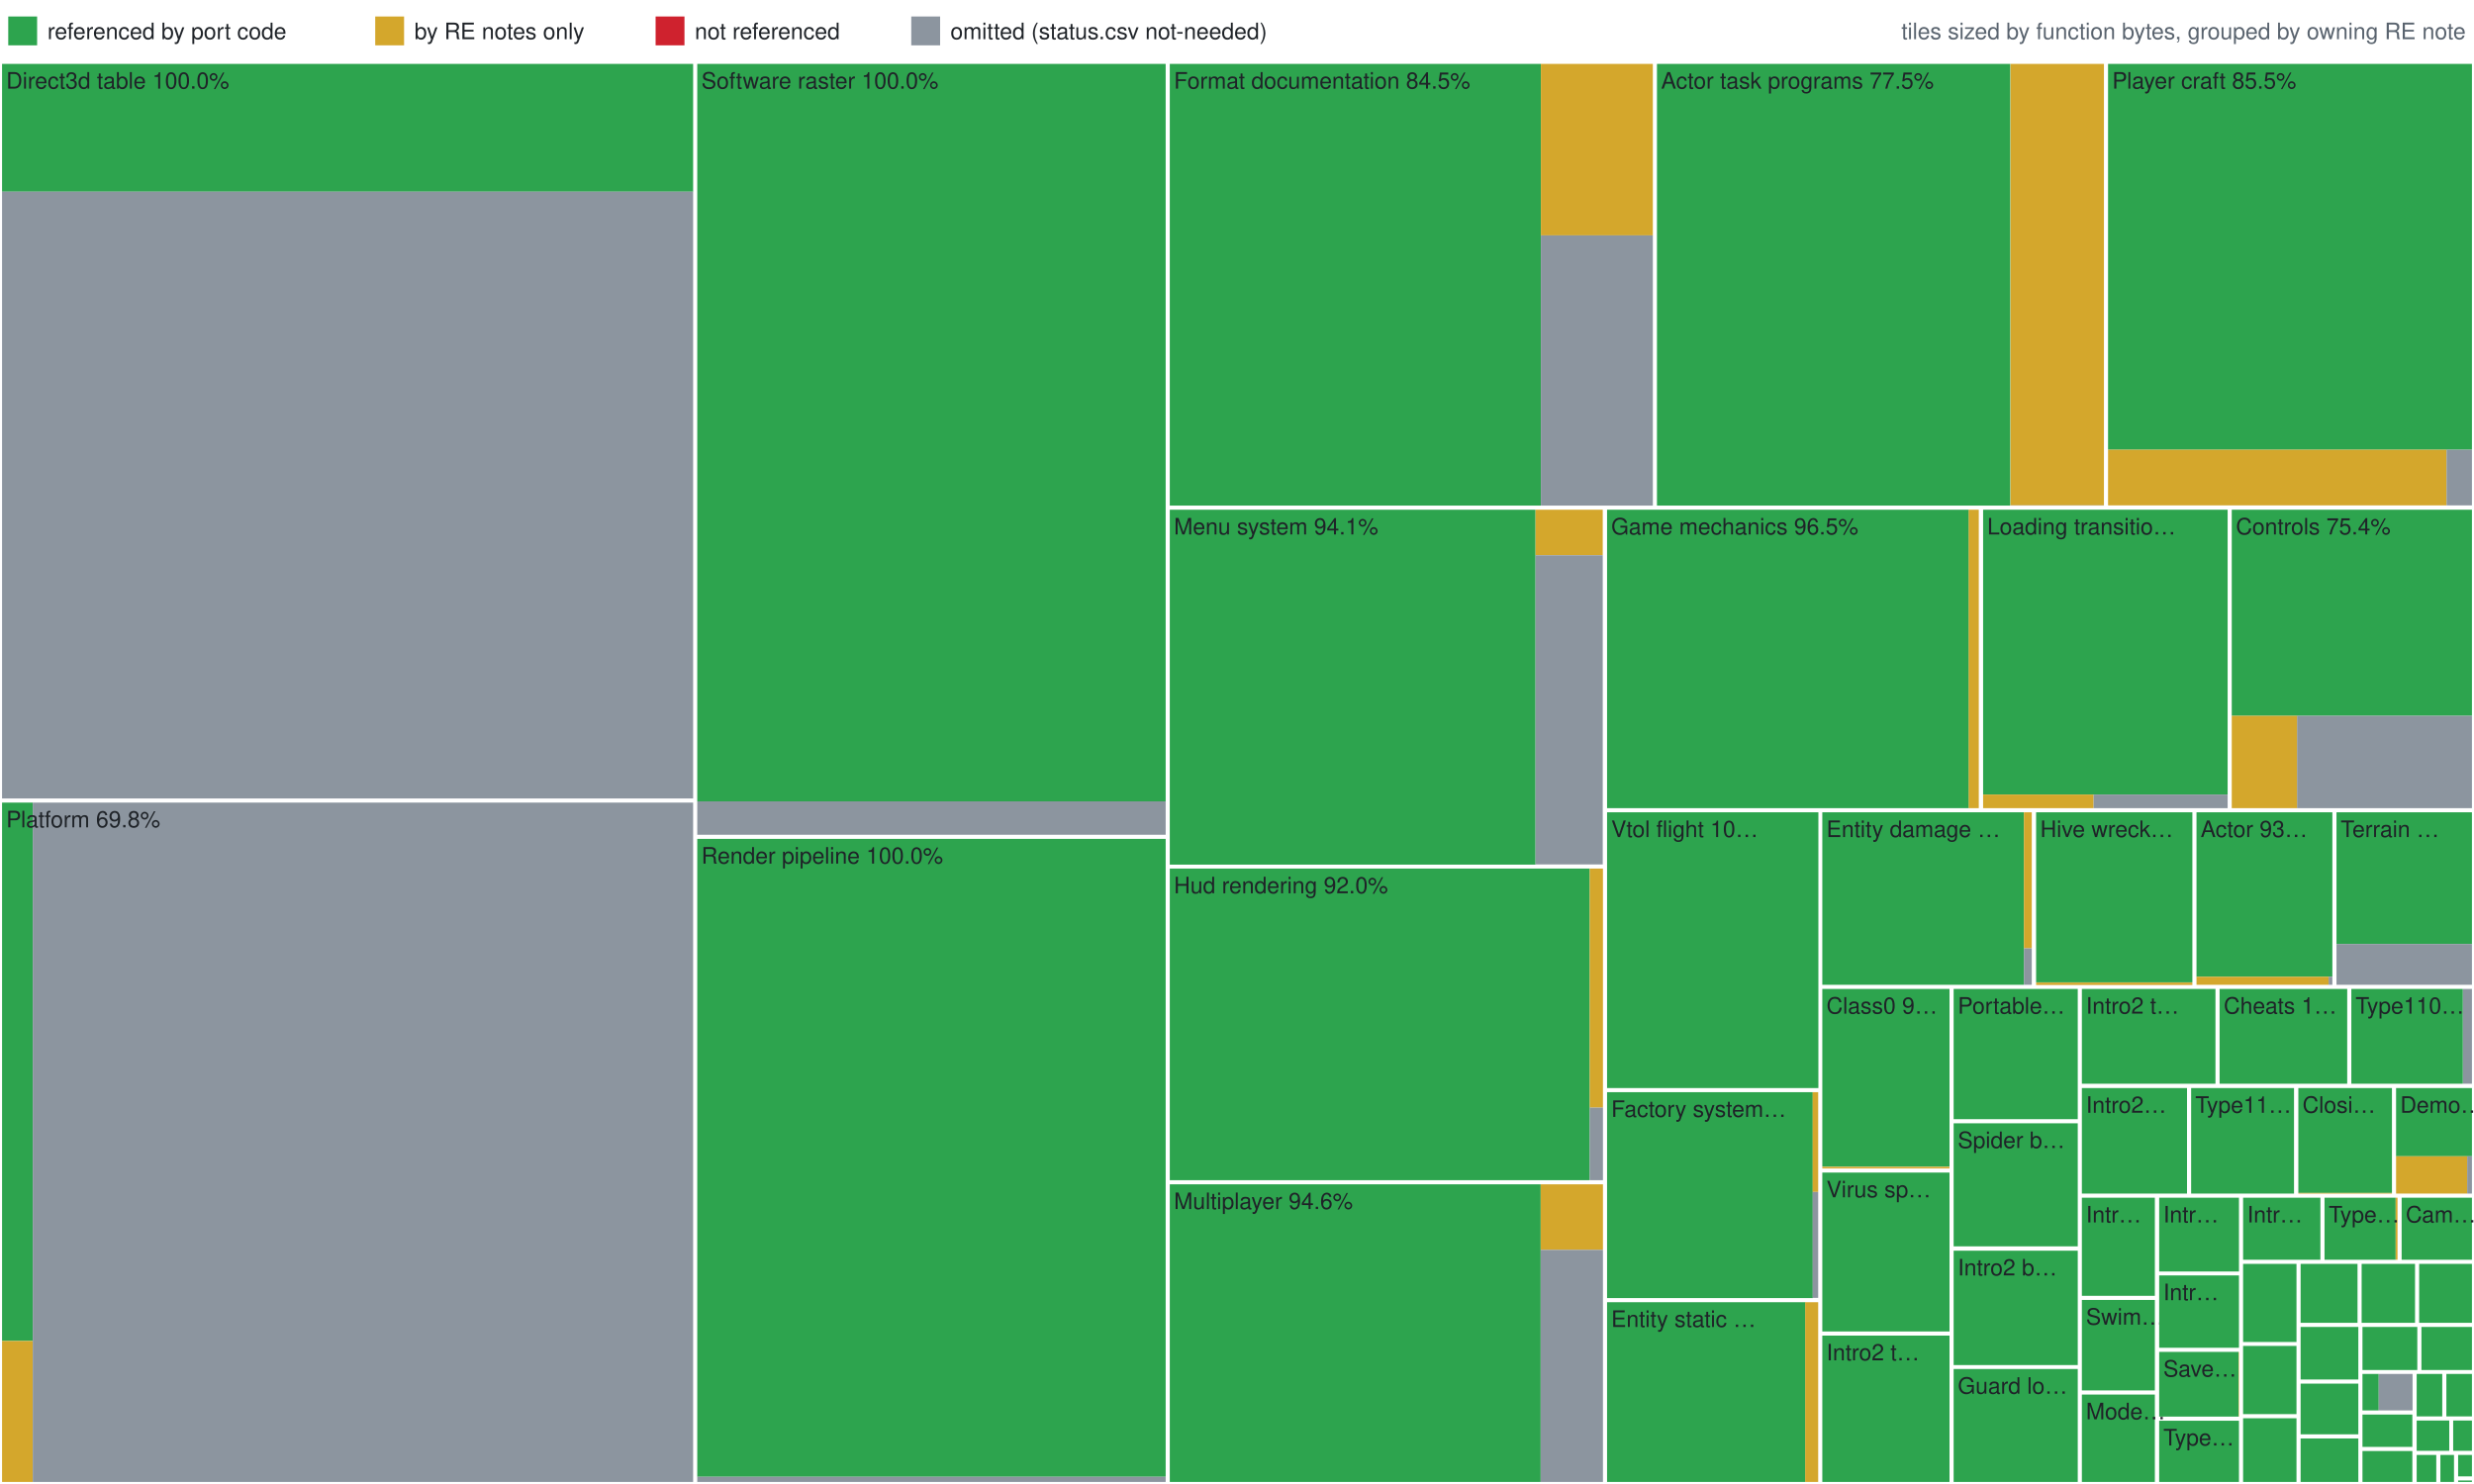
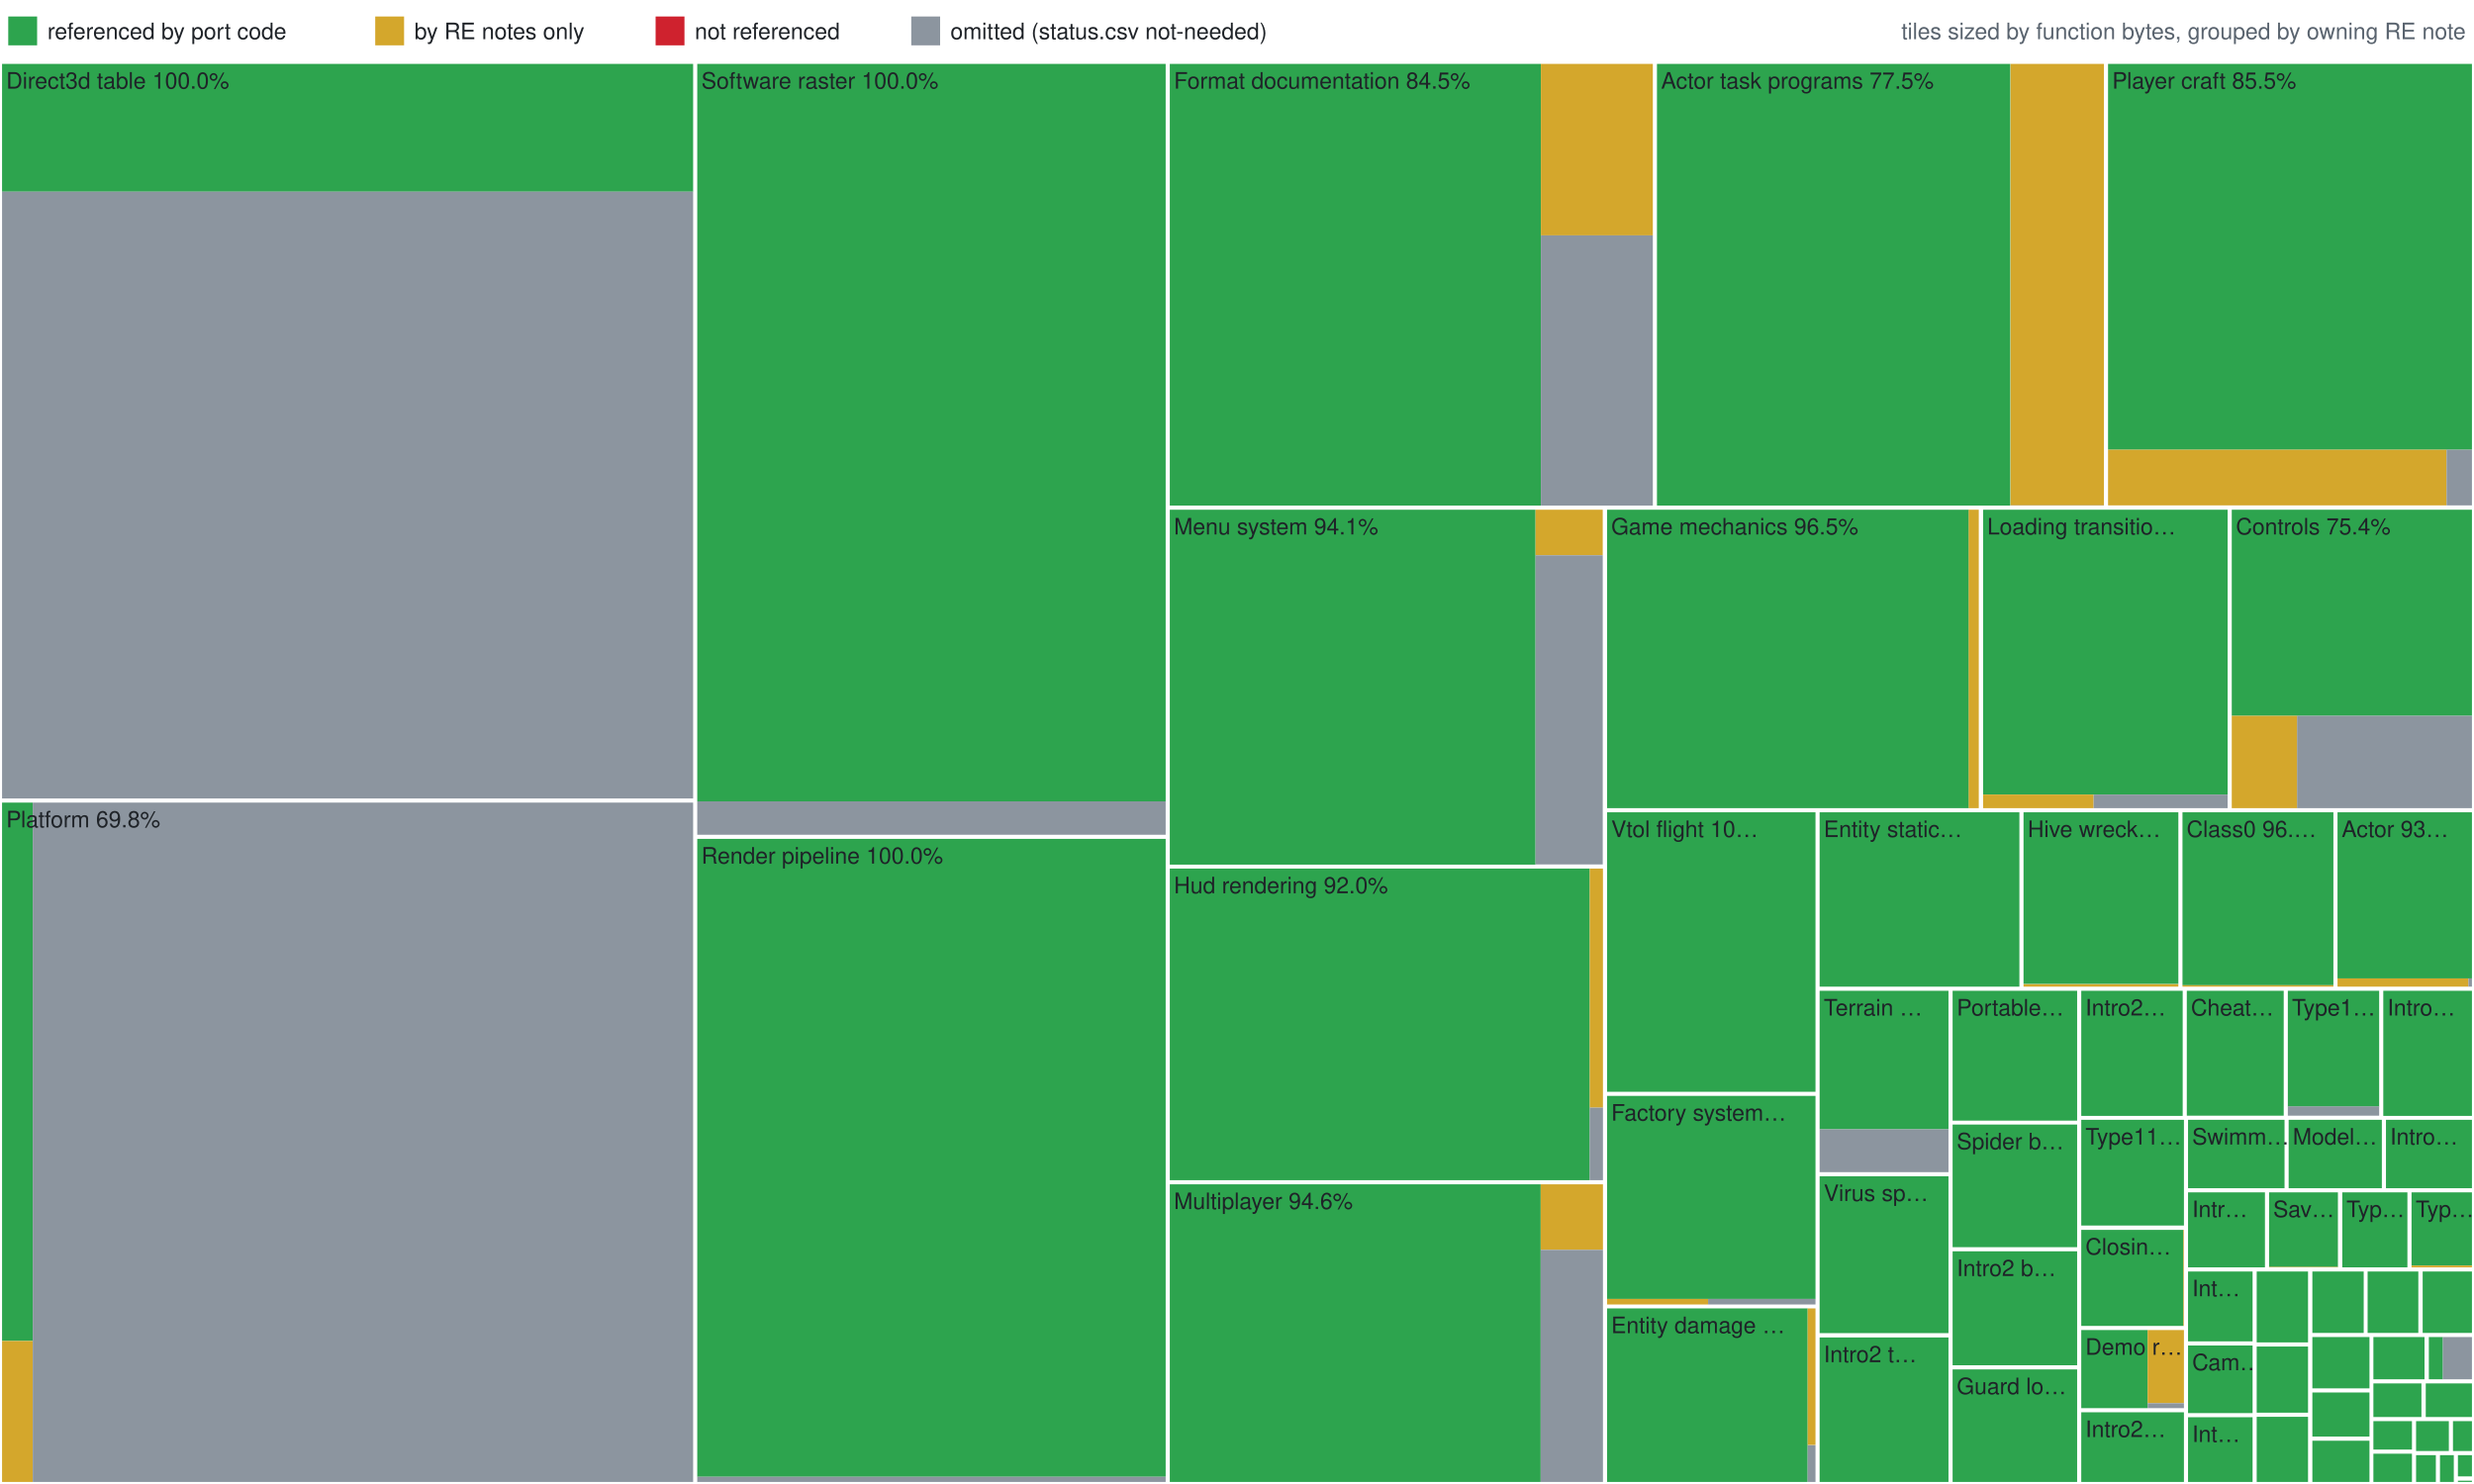
<svg xmlns="http://www.w3.org/2000/svg" width="1200" height="720" viewBox="0 0 1200 720" font-family="Segoe UI, Helvetica, Arial, sans-serif" font-size="11">
  <rect width="1200" height="720" fill="#ffffff" />
  <rect x="4" y="8" width="14" height="14" fill="#2da44e" />
  <text x="23" y="19" fill="#1f2328">referenced by port code</text>
  <rect x="182" y="8" width="14" height="14" fill="#d4a72c" />
  <text x="201" y="19" fill="#1f2328">by RE notes only</text>
  <rect x="318" y="8" width="14" height="14" fill="#cf222e" />
  <text x="337" y="19" fill="#1f2328">not referenced</text>
  <rect x="442" y="8" width="14" height="14" fill="#8c959f" />
  <text x="461" y="19" fill="#1f2328">omitted (status.csv not-needed)</text>
  <text x="1196" y="19" fill="#59636e" text-anchor="end">tiles sized by function bytes, grouped by owning RE note</text>
  <g>
    <rect x="1" y="31" width="335.2" height="62" fill="#2da44e" />
    <rect x="1" y="93" width="335.2" height="294.4" fill="#8c959f" />
    <text x="3" y="43" fill="#1f2328">Direct3d table 100.0%</text>
  </g>
  <g>
    <rect x="1" y="389.4" width="14.9" height="261.2" fill="#2da44e" />
    <rect x="1" y="650.6" width="14.9" height="68.4" fill="#d4a72c" />
    <rect x="15.9" y="389.4" width="320.3" height="329.6" fill="#8c959f" />
    <text x="3" y="401.4" fill="#1f2328">Platform 69.8%</text>
  </g>
  <g>
    <rect x="338.2" y="31" width="227.2" height="357.8" fill="#2da44e" />
    <rect x="338.2" y="388.8" width="227.2" height="16.2" fill="#8c959f" />
    <text x="340.2" y="43" fill="#1f2328">Software raster 100.0%</text>
  </g>
  <g>
    <rect x="338.2" y="407" width="227.2" height="309.5" fill="#2da44e" />
    <rect x="338.2" y="716.5" width="227.2" height="2.5" fill="#8c959f" />
    <text x="340.2" y="419" fill="#1f2328">Render pipeline 100.0%</text>
  </g>
  <g>
    <rect x="567.4" y="31" width="180" height="214.3" fill="#2da44e" />
    <rect x="747.4" y="31" width="54.3" height="83.2" fill="#d4a72c" />
    <rect x="747.4" y="114.2" width="54.3" height="131.1" fill="#8c959f" />
    <text x="569.4" y="43" fill="#1f2328">Format documentation 84.5%</text>
  </g>
  <g>
    <rect x="803.7" y="31" width="171.4" height="214.3" fill="#2da44e" />
    <rect x="975.2" y="31" width="45.3" height="214.2" fill="#d4a72c" />
    <rect x="975.2" y="245.2" width="45.3" height="0.1" fill="#8c959f" />
    <text x="805.7" y="43" fill="#1f2328">Actor task programs 77.5%</text>
  </g>
  <g>
    <rect x="1022.5" y="31" width="176.5" height="187.2" fill="#2da44e" />
    <rect x="1022.5" y="218.2" width="164.2" height="27" fill="#d4a72c" />
    <rect x="1186.7" y="218.2" width="12.3" height="27" fill="#8c959f" />
    <text x="1024.5" y="43" fill="#1f2328">Player craft 85.5%</text>
  </g>
  <g>
    <rect x="567.4" y="247.3" width="177.4" height="172.2" fill="#2da44e" />
    <rect x="744.8" y="247.3" width="32.6" height="22.1" fill="#d4a72c" />
    <rect x="744.8" y="269.4" width="32.6" height="150" fill="#8c959f" />
    <text x="569.4" y="259.3" fill="#1f2328">Menu system 94.1%</text>
  </g>
  <g>
    <rect x="567.4" y="421.4" width="203.7" height="151.2" fill="#2da44e" />
    <rect x="771.1" y="421.4" width="6.4" height="116" fill="#d4a72c" />
    <rect x="771.1" y="537.4" width="6.4" height="35.2" fill="#8c959f" />
    <text x="569.4" y="433.4" fill="#1f2328">Hud rendering 92.0%</text>
  </g>
  <g>
    <rect x="567.4" y="574.6" width="179.9" height="144.4" fill="#2da44e" />
    <rect x="747.3" y="574.6" width="30.2" height="31.8" fill="#d4a72c" />
    <rect x="747.3" y="606.4" width="30.2" height="112.6" fill="#8c959f" />
    <text x="569.4" y="586.6" fill="#1f2328">Multiplayer 94.6%</text>
  </g>
  <g>
    <rect x="779.5" y="247.3" width="175.5" height="144.8" fill="#2da44e" />
    <rect x="954.9" y="247.3" width="4.9" height="144.8" fill="#d4a72c" />
    <text x="781.5" y="259.3" fill="#1f2328">Game mechanics 96.5%</text>
  </g>
  <g>
    <rect x="961.9" y="247.3" width="118.6" height="138.2" fill="#2da44e" />
    <rect x="961.9" y="385.5" width="53.6" height="6.6" fill="#d4a72c" />
    <rect x="1015.5" y="385.5" width="65" height="6.6" fill="#8c959f" />
    <text x="963.9" y="259.3" fill="#1f2328">Loading transitio…</text>
  </g>
  <g>
    <rect x="1082.5" y="247.3" width="116.5" height="100" fill="#2da44e" />
    <rect x="1082.5" y="347.3" width="31.8" height="44.8" fill="#d4a72c" />
    <rect x="1114.2" y="347.3" width="84.8" height="44.8" fill="#8c959f" />
    <text x="1084.5" y="259.3" fill="#1f2328">Controls 75.4%</text>
  </g>
  <g>
-     <rect x="779.5" y="394.1" width="102.5" height="133.8" fill="#2da44e" />
+     <rect x="779.5" y="394.1" width="101.1" height="135.6" fill="#2da44e" />
    <text x="781.5" y="406.1" fill="#1f2328">Vtol flight 10…</text>
  </g>
  <g>
-     <rect x="779.5" y="529.9" width="99.8" height="99.9" fill="#2da44e" />
-     <rect x="879.2" y="529.9" width="2.7" height="48.4" fill="#d4a72c" />
-     <rect x="879.2" y="578.3" width="2.7" height="51.4" fill="#8c959f" />
-     <text x="781.5" y="541.9" fill="#1f2328">Factory system…</text>
-   </g>
-   <g>
-     <rect x="779.5" y="631.8" width="96.2" height="87.2" fill="#2da44e" />
-     <rect x="875.6" y="631.8" width="6.3" height="87.2" fill="#d4a72c" />
-     <text x="781.5" y="643.8" fill="#1f2328">Entity static …</text>
-   </g>
-   <g>
-     <rect x="883.9" y="394.1" width="97.8" height="83.7" fill="#2da44e" />
-     <rect x="981.7" y="394.1" width="3.8" height="66" fill="#d4a72c" />
-     <rect x="981.7" y="460.1" width="3.8" height="17.7" fill="#8c959f" />
-     <text x="885.9" y="406.1" fill="#1f2328">Entity damage …</text>
-   </g>
-   <g>
-     <rect x="987.6" y="394.1" width="75.8" height="82.5" fill="#2da44e" />
-     <rect x="987.6" y="476.7" width="75.8" height="1.2" fill="#d4a72c" />
-     <text x="989.6" y="406.1" fill="#1f2328">Hive wreck…</text>
-   </g>
-   <g>
-     <rect x="1065.4" y="394.1" width="65.9" height="79.8" fill="#2da44e" />
-     <rect x="1065.4" y="473.9" width="64.1" height="3.9" fill="#d4a72c" />
-     <rect x="1129.5" y="473.9" width="1.8" height="3.9" fill="#8c959f" />
-     <text x="1067.4" y="406.1" fill="#1f2328">Actor 93…</text>
-   </g>
-   <g>
-     <rect x="1133.3" y="394.1" width="65.7" height="63.9" fill="#2da44e" />
-     <rect x="1133.3" y="458" width="65.7" height="19.8" fill="#8c959f" />
-     <text x="1135.3" y="406.1" fill="#1f2328">Terrain …</text>
-   </g>
-   <g>
-     <rect x="883.9" y="479.8" width="61.7" height="86.2" fill="#2da44e" />
-     <rect x="883.9" y="566.1" width="61.7" height="0.8" fill="#d4a72c" />
-     <text x="885.9" y="491.8" fill="#1f2328">Class0 9…</text>
-   </g>
-   <g>
-     <rect x="883.9" y="568.9" width="61.7" height="77.1" fill="#2da44e" />
-     <text x="885.9" y="580.9" fill="#1f2328">Virus sp…</text>
-   </g>
-   <g>
-     <rect x="883.9" y="648" width="61.7" height="71" fill="#2da44e" />
-     <text x="885.9" y="660" fill="#1f2328">Intro2 t…</text>
-   </g>
-   <g>
-     <rect x="947.6" y="479.8" width="60.2" height="63.2" fill="#2da44e" />
-     <text x="949.6" y="491.8" fill="#1f2328">Portable…</text>
-   </g>
-   <g>
-     <rect x="947.6" y="545" width="60.2" height="59.7" fill="#2da44e" />
-     <text x="949.6" y="557" fill="#1f2328">Spider b…</text>
-   </g>
-   <g>
-     <rect x="947.6" y="606.8" width="60.2" height="55.5" fill="#2da44e" />
-     <text x="949.6" y="618.8" fill="#1f2328">Intro2 b…</text>
-   </g>
-   <g>
-     <rect x="947.6" y="664.2" width="60.2" height="54.8" fill="#2da44e" />
-     <text x="949.6" y="676.2" fill="#1f2328">Guard lo…</text>
-   </g>
-   <g>
-     <rect x="1009.8" y="479.8" width="64.8" height="46" fill="#2da44e" />
-     <text x="1011.8" y="491.8" fill="#1f2328">Intro2 t…</text>
-   </g>
-   <g>
-     <rect x="1076.6" y="479.8" width="61.9" height="46" fill="#2da44e" />
-     <rect x="1138.5" y="479.8" width="0" height="46" fill="#8c959f" />
-     <text x="1078.6" y="491.8" fill="#1f2328">Cheats 1…</text>
-   </g>
-   <g>
-     <rect x="1140.5" y="479.8" width="54.1" height="46" fill="#2da44e" />
-     <rect x="1194.7" y="479.8" width="4.3" height="46" fill="#8c959f" />
-     <text x="1142.5" y="491.8" fill="#1f2328">Type110…</text>
-   </g>
-   <g>
-     <rect x="1009.8" y="527.9" width="51" height="51.2" fill="#2da44e" />
-     <text x="1011.8" y="539.9" fill="#1f2328">Intro2…</text>
-   </g>
-   <g>
-     <rect x="1062.8" y="527.9" width="49.9" height="51.2" fill="#2da44e" />
-     <text x="1064.8" y="539.9" fill="#1f2328">Type11…</text>
-   </g>
-   <g>
-     <rect x="1114.8" y="527.9" width="45.4" height="50.9" fill="#2da44e" />
-     <rect x="1114.8" y="578.8" width="45.4" height="0.3" fill="#d4a72c" />
-     <text x="1116.8" y="539.9" fill="#1f2328">Closi…</text>
-   </g>
-   <g>
-     <rect x="1162.2" y="527.9" width="36.8" height="33.1" fill="#2da44e" />
-     <rect x="1162.2" y="561" width="34.5" height="18.1" fill="#d4a72c" />
-     <rect x="1196.7" y="561" width="2.3" height="18.1" fill="#8c959f" />
-     <text x="1164.2" y="539.9" fill="#1f2328">Demo…</text>
-   </g>
-   <g>
-     <rect x="1009.8" y="581.1" width="35.4" height="47.6" fill="#2da44e" />
-     <text x="1011.8" y="593.1" fill="#1f2328">Intr…</text>
-   </g>
-   <g>
-     <rect x="1009.8" y="630.7" width="35.4" height="43.9" fill="#2da44e" />
-     <text x="1011.8" y="642.7" fill="#1f2328">Swim…</text>
-   </g>
-   <g>
-     <rect x="1009.8" y="676.6" width="35.4" height="42.4" fill="#2da44e" />
-     <text x="1011.8" y="688.6" fill="#1f2328">Mode…</text>
-   </g>
-   <g>
-     <rect x="1047.3" y="581.1" width="38.7" height="35.8" fill="#2da44e" />
-     <text x="1049.3" y="593.1" fill="#1f2328">Intr…</text>
-   </g>
-   <g>
-     <rect x="1047.3" y="618.8" width="38.7" height="35.1" fill="#2da44e" />
-     <text x="1049.3" y="630.8" fill="#1f2328">Intr…</text>
-   </g>
-   <g>
-     <rect x="1047.3" y="655.9" width="38.5" height="31.4" fill="#2da44e" />
-     <rect x="1085.8" y="655.9" width="0.2" height="31.4" fill="#d4a72c" />
-     <text x="1049.3" y="667.9" fill="#1f2328">Save…</text>
-   </g>
-   <g>
-     <rect x="1047.3" y="689.3" width="38.7" height="29.7" fill="#2da44e" />
-     <text x="1049.3" y="701.3" fill="#1f2328">Type…</text>
-   </g>
-   <g>
-     <rect x="1088" y="581.1" width="37.5" height="30.1" fill="#2da44e" />
-     <text x="1090" y="593.1" fill="#1f2328">Intr…</text>
-   </g>
-   <g>
-     <rect x="1127.5" y="581.1" width="34.5" height="30.1" fill="#2da44e" />
-     <rect x="1162" y="581.1" width="0.9" height="30.1" fill="#d4a72c" />
-     <text x="1129.5" y="593.1" fill="#1f2328">Type…</text>
-   </g>
-   <g>
-     <rect x="1164.9" y="581.1" width="34.1" height="30.1" fill="#2da44e" />
-     <text x="1166.9" y="593.1" fill="#1f2328">Cam…</text>
-   </g>
-   <g>
-     <rect x="1088" y="613.2" width="25.9" height="37.9" fill="#2da44e" />
-   </g>
-   <g>
-     <rect x="1088" y="653" width="25.9" height="33.1" fill="#2da44e" />
-   </g>
-   <g>
-     <rect x="1088" y="688.1" width="25.9" height="30.9" fill="#2da44e" />
-   </g>
-   <g>
-     <rect x="1115.9" y="613.2" width="27.6" height="28.6" fill="#2da44e" />
-   </g>
-   <g>
-     <rect x="1145.5" y="613.2" width="25.9" height="28.6" fill="#2da44e" />
-   </g>
-   <g>
-     <rect x="1173.4" y="613.2" width="25.6" height="28.6" fill="#2da44e" />
-   </g>
-   <g>
-     <rect x="1115.9" y="643.8" width="28" height="25.5" fill="#2da44e" />
-   </g>
-   <g>
-     <rect x="1115.9" y="671.3" width="28" height="24.6" fill="#2da44e" />
-   </g>
-   <g>
-     <rect x="1115.9" y="697.9" width="28" height="21.1" fill="#2da44e" />
-   </g>
-   <g>
-     <rect x="1145.9" y="643.8" width="26.6" height="20.9" fill="#2da44e" />
-   </g>
-   <g>
-     <rect x="1174.5" y="643.8" width="24.5" height="20.9" fill="#2da44e" />
-   </g>
-   <g>
-     <rect x="1145.9" y="666.6" width="7.9" height="17.7" fill="#2da44e" />
-     <rect x="1153.8" y="666.6" width="16.4" height="17.7" fill="#8c959f" />
-   </g>
-   <g>
-     <rect x="1145.9" y="686.3" width="24.2" height="15.7" fill="#2da44e" />
-   </g>
-   <g>
-     <rect x="1145.9" y="704" width="24.2" height="15" fill="#2da44e" />
-   </g>
-   <g>
-     <rect x="1172.2" y="666.6" width="12.4" height="20.6" fill="#2da44e" />
-   </g>
-   <g>
-     <rect x="1186.6" y="666.6" width="12.4" height="20.6" fill="#2da44e" />
-   </g>
-   <g>
-     <rect x="1172.2" y="689.2" width="15.8" height="14.7" fill="#2da44e" />
-   </g>
-   <g>
-     <rect x="1189.9" y="689.2" width="9.1" height="14.7" fill="#2da44e" />
-   </g>
-   <g>
-     <rect x="1172.2" y="705.9" width="9.5" height="13.1" fill="#2da44e" />
-   </g>
-   <g>
-     <rect x="1183.7" y="705.9" width="6.6" height="13.1" fill="#2da44e" />
-   </g>
-   <g>
-     <rect x="1192.3" y="705.9" width="6.7" height="10.4" fill="#2da44e" />
-   </g>
-   <g>
-     <rect x="1192.3" y="718.3" width="6.7" height="0.7" fill="#2da44e" />
+     <rect x="779.5" y="531.7" width="101.1" height="98.5" fill="#2da44e" />
+     <rect x="779.5" y="630.2" width="49" height="2.7" fill="#d4a72c" />
+     <rect x="828.5" y="630.2" width="52.1" height="2.7" fill="#8c959f" />
+     <text x="781.5" y="543.7" fill="#1f2328">Factory system…</text>
+   </g>
+   <g>
+     <rect x="779.5" y="634.8" width="97.3" height="84.2" fill="#2da44e" />
+     <rect x="876.8" y="634.8" width="3.8" height="66.3" fill="#d4a72c" />
+     <rect x="876.8" y="701.2" width="3.8" height="17.8" fill="#8c959f" />
+     <text x="781.5" y="646.8" fill="#1f2328">Entity damage …</text>
+   </g>
+   <g>
+     <rect x="882.6" y="394.1" width="96.9" height="84.6" fill="#2da44e" />
+     <text x="884.6" y="406.1" fill="#1f2328">Entity static…</text>
+   </g>
+   <g>
+     <rect x="981.5" y="394.1" width="75.1" height="83.3" fill="#2da44e" />
+     <rect x="981.5" y="477.5" width="75.1" height="1.2" fill="#d4a72c" />
+     <text x="983.5" y="406.1" fill="#1f2328">Hive wreck…</text>
+   </g>
+   <g>
+     <rect x="1058.6" y="394.1" width="73.2" height="83.9" fill="#2da44e" />
+     <rect x="1058.6" y="478" width="73.2" height="0.7" fill="#d4a72c" />
+     <text x="1060.6" y="406.1" fill="#1f2328">Class0 96.…</text>
+   </g>
+   <g>
+     <rect x="1133.8" y="394.1" width="65.2" height="80.6" fill="#2da44e" />
+     <rect x="1133.8" y="474.7" width="63.5" height="4" fill="#d4a72c" />
+     <rect x="1197.3" y="474.7" width="1.7" height="4" fill="#8c959f" />
+     <text x="1135.8" y="406.1" fill="#1f2328">Actor 93…</text>
+   </g>
+   <g>
+     <rect x="882.6" y="480.7" width="62.5" height="67.2" fill="#2da44e" />
+     <rect x="882.6" y="547.9" width="62.5" height="20.8" fill="#8c959f" />
+     <text x="884.6" y="492.7" fill="#1f2328">Terrain …</text>
+   </g>
+   <g>
+     <rect x="882.6" y="570.7" width="62.5" height="76.1" fill="#2da44e" />
+     <text x="884.6" y="582.7" fill="#1f2328">Virus sp…</text>
+   </g>
+   <g>
+     <rect x="882.6" y="648.9" width="62.5" height="70.1" fill="#2da44e" />
+     <text x="884.6" y="660.9" fill="#1f2328">Intro2 t…</text>
+   </g>
+   <g>
+     <rect x="947.1" y="480.7" width="60.4" height="63" fill="#2da44e" />
+     <text x="949.1" y="492.7" fill="#1f2328">Portable…</text>
+   </g>
+   <g>
+     <rect x="947.1" y="545.6" width="60.4" height="59.5" fill="#2da44e" />
+     <text x="949.1" y="557.6" fill="#1f2328">Spider b…</text>
+   </g>
+   <g>
+     <rect x="947.1" y="607.1" width="60.4" height="55.3" fill="#2da44e" />
+     <text x="949.1" y="619.1" fill="#1f2328">Intro2 b…</text>
+   </g>
+   <g>
+     <rect x="947.1" y="664.4" width="60.4" height="54.6" fill="#2da44e" />
+     <text x="949.1" y="676.4" fill="#1f2328">Guard lo…</text>
+   </g>
+   <g>
+     <rect x="1009.5" y="480.7" width="49.2" height="60.7" fill="#2da44e" />
+     <text x="1011.5" y="492.7" fill="#1f2328">Intro2…</text>
+   </g>
+   <g>
+     <rect x="1060.7" y="480.7" width="47" height="60.6" fill="#2da44e" />
+     <rect x="1060.7" y="541.3" width="47" height="0" fill="#8c959f" />
+     <text x="1062.7" y="492.7" fill="#1f2328">Cheat…</text>
+   </g>
+   <g>
+     <rect x="1109.7" y="480.7" width="44.3" height="56.2" fill="#2da44e" />
+     <rect x="1109.7" y="536.8" width="44.3" height="4.5" fill="#8c959f" />
+     <text x="1111.7" y="492.7" fill="#1f2328">Type1…</text>
+   </g>
+   <g>
+     <rect x="1156" y="480.7" width="43" height="60.7" fill="#2da44e" />
+     <text x="1158" y="492.7" fill="#1f2328">Intro…</text>
+   </g>
+   <g>
+     <rect x="1009.5" y="543.3" width="49.8" height="51.3" fill="#2da44e" />
+     <text x="1011.5" y="555.3" fill="#1f2328">Type11…</text>
+   </g>
+   <g>
+     <rect x="1009.5" y="596.7" width="49.5" height="46.6" fill="#2da44e" />
+     <rect x="1059" y="596.7" width="0.3" height="46.6" fill="#d4a72c" />
+     <text x="1011.5" y="608.7" fill="#1f2328">Closin…</text>
+   </g>
+   <g>
+     <rect x="1009.5" y="645.3" width="32.2" height="37.9" fill="#2da44e" />
+     <rect x="1041.7" y="645.3" width="17.6" height="35.5" fill="#d4a72c" />
+     <rect x="1041.7" y="680.8" width="17.6" height="2.4" fill="#8c959f" />
+     <text x="1011.5" y="657.3" fill="#1f2328">Demo r…</text>
+   </g>
+   <g>
+     <rect x="1009.5" y="685.2" width="49.8" height="33.8" fill="#2da44e" />
+     <text x="1011.5" y="697.2" fill="#1f2328">Intro2…</text>
+   </g>
+   <g>
+     <rect x="1061.3" y="543.3" width="46.8" height="33.2" fill="#2da44e" />
+     <text x="1063.3" y="555.3" fill="#1f2328">Swimm…</text>
+   </g>
+   <g>
+     <rect x="1110.1" y="543.3" width="45.2" height="33.2" fill="#2da44e" />
+     <text x="1112.1" y="555.3" fill="#1f2328">Model…</text>
+   </g>
+   <g>
+     <rect x="1157.3" y="543.3" width="41.7" height="33.2" fill="#2da44e" />
+     <text x="1159.3" y="555.3" fill="#1f2328">Intro…</text>
+   </g>
+   <g>
+     <rect x="1061.3" y="578.5" width="37.3" height="36.4" fill="#2da44e" />
+     <text x="1063.3" y="590.5" fill="#1f2328">Intr…</text>
+   </g>
+   <g>
+     <rect x="1100.6" y="578.5" width="33.4" height="36.2" fill="#2da44e" />
+     <rect x="1100.6" y="614.7" width="33.4" height="0.2" fill="#d4a72c" />
+     <text x="1102.6" y="590.5" fill="#1f2328">Sav…</text>
+   </g>
+   <g>
+     <rect x="1136.1" y="578.5" width="31.6" height="36.4" fill="#2da44e" />
+     <text x="1138.1" y="590.5" fill="#1f2328">Typ…</text>
+   </g>
+   <g>
+     <rect x="1169.7" y="578.5" width="29.3" height="35.5" fill="#2da44e" />
+     <rect x="1169.7" y="614" width="29.3" height="0.9" fill="#d4a72c" />
+     <text x="1171.7" y="590.5" fill="#1f2328">Typ…</text>
+   </g>
+   <g>
+     <rect x="1061.3" y="616.9" width="31.3" height="33.9" fill="#2da44e" />
+     <text x="1063.3" y="628.9" fill="#1f2328">Int…</text>
+   </g>
+   <g>
+     <rect x="1061.3" y="652.8" width="31.3" height="32.8" fill="#2da44e" />
+     <text x="1063.3" y="664.8" fill="#1f2328">Cam…</text>
+   </g>
+   <g>
+     <rect x="1061.3" y="687.6" width="31.3" height="31.4" fill="#2da44e" />
+     <text x="1063.3" y="699.6" fill="#1f2328">Int…</text>
+   </g>
+   <g>
+     <rect x="1094.6" y="616.9" width="24.9" height="34.4" fill="#2da44e" />
+   </g>
+   <g>
+     <rect x="1094.6" y="653.3" width="24.9" height="32.1" fill="#2da44e" />
+   </g>
+   <g>
+     <rect x="1094.6" y="687.4" width="24.9" height="31.6" fill="#2da44e" />
+   </g>
+   <g>
+     <rect x="1121.6" y="616.9" width="24.9" height="29.8" fill="#2da44e" />
+   </g>
+   <g>
+     <rect x="1148.4" y="616.9" width="24.6" height="29.8" fill="#2da44e" />
+   </g>
+   <g>
+     <rect x="1175.1" y="616.9" width="23.9" height="29.8" fill="#2da44e" />
+   </g>
+   <g>
+     <rect x="1121.6" y="648.7" width="27.7" height="24.9" fill="#2da44e" />
+   </g>
+   <g>
+     <rect x="1121.6" y="675.6" width="27.7" height="21.4" fill="#2da44e" />
+   </g>
+   <g>
+     <rect x="1121.6" y="699" width="27.7" height="20" fill="#2da44e" />
+   </g>
+   <g>
+     <rect x="1151.2" y="648.7" width="24.8" height="20.5" fill="#2da44e" />
+   </g>
+   <g>
+     <rect x="1178.1" y="648.7" width="6.8" height="20.5" fill="#2da44e" />
+     <rect x="1184.9" y="648.7" width="14.1" height="20.5" fill="#8c959f" />
+   </g>
+   <g>
+     <rect x="1151.2" y="671.2" width="23.3" height="16.3" fill="#2da44e" />
+   </g>
+   <g>
+     <rect x="1176.6" y="671.2" width="22.4" height="16.3" fill="#2da44e" />
+   </g>
+   <g>
+     <rect x="1151.2" y="689.5" width="18.7" height="13.8" fill="#2da44e" />
+   </g>
+   <g>
+     <rect x="1151.2" y="705.3" width="18.7" height="13.7" fill="#2da44e" />
+   </g>
+   <g>
+     <rect x="1171.9" y="689.5" width="15.9" height="14.5" fill="#2da44e" />
+   </g>
+   <g>
+     <rect x="1189.8" y="689.5" width="9.2" height="14.5" fill="#2da44e" />
+   </g>
+   <g>
+     <rect x="1171.9" y="706" width="9.6" height="13" fill="#2da44e" />
+   </g>
+   <g>
+     <rect x="1183.5" y="706" width="6.7" height="13" fill="#2da44e" />
+   </g>
+   <g>
+     <rect x="1192.2" y="706" width="6.8" height="10.3" fill="#2da44e" />
+   </g>
+   <g>
+     <rect x="1192.2" y="718.4" width="6.8" height="0.6" fill="#2da44e" />
  </g>
</svg>
